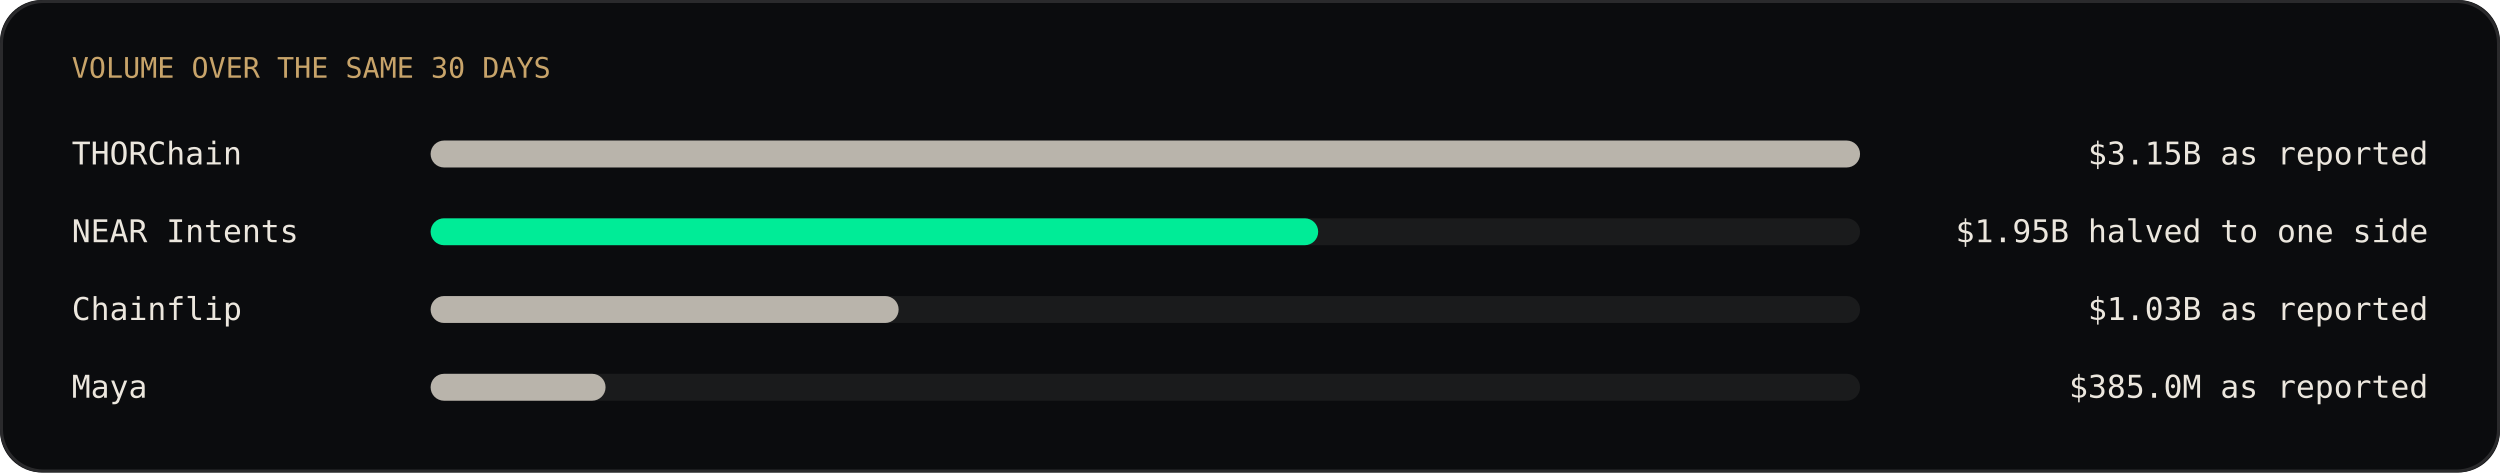
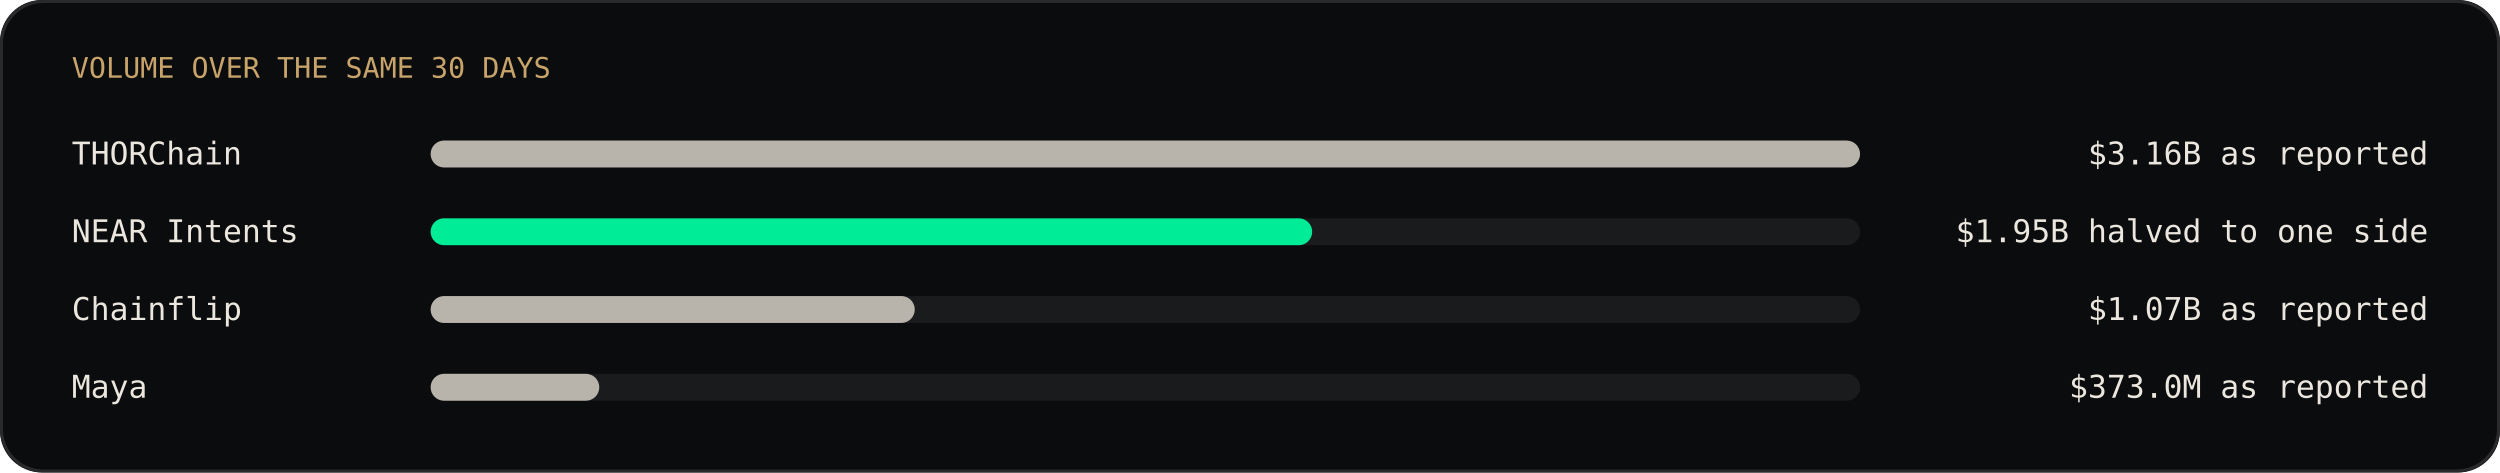
<svg xmlns="http://www.w3.org/2000/svg" viewBox="0 0 836 158" width="836" height="158" font-family="'JetBrains Mono', ui-monospace, SFMono-Regular, Menlo, Consolas, monospace" font-size="9">
  <rect width="836" height="158" rx="14" fill="#0b0c0e" />
  <rect x="0.5" y="0.5" width="835" height="157" rx="14" fill="none" stroke="#2a2a2c" />
  <text x="24.0" y="26.0" fill="#c8a46a" font-size="9.5" font-weight="500" text-anchor="start">VOLUME OVER THE SAME 30 DAYS</text>
  <text x="24.0" y="55.0" fill="#ece7de" font-size="10.5" font-weight="400" text-anchor="start">THORChain</text>
  <rect x="144.0" y="47.0" width="478.0" height="9" rx="4.5" fill="#ece7de" fill-opacity="0.07" />
  <rect x="144.0" y="47.0" width="478.0" height="9" rx="4.5" fill="#b9b4ab" />
-   <text x="812.0" y="55.0" fill="#ece7de" font-size="10.5" font-weight="400" text-anchor="end">$3.15B  as reported</text>
+   <text x="812.0" y="55.0" fill="#ece7de" font-size="10.5" font-weight="400" text-anchor="end">$3.16B  as reported</text>
  <text x="24.0" y="81.0" fill="#ece7de" font-size="10.5" font-weight="400" text-anchor="start">NEAR Intents</text>
  <rect x="144.0" y="73.0" width="478.0" height="9" rx="4.5" fill="#ece7de" fill-opacity="0.07" />
-   <rect x="144.0" y="73.0" width="296.8" height="9" rx="4.5" fill="#00ec97" />
+   <rect x="144.0" y="73.0" width="294.8" height="9" rx="4.5" fill="#00ec97" />
  <text x="812.0" y="81.0" fill="#ece7de" font-size="10.5" font-weight="400" text-anchor="end">$1.95B  halved to one side</text>
  <text x="24.0" y="107.0" fill="#ece7de" font-size="10.5" font-weight="400" text-anchor="start">Chainflip</text>
  <rect x="144.0" y="99.0" width="478.0" height="9" rx="4.5" fill="#ece7de" fill-opacity="0.07" />
-   <rect x="144.0" y="99.0" width="156.5" height="9" rx="4.5" fill="#b9b4ab" />
-   <text x="812.0" y="107.0" fill="#ece7de" font-size="10.5" font-weight="400" text-anchor="end">$1.03B  as reported</text>
+   <rect x="144.0" y="99.0" width="161.9" height="9" rx="4.5" fill="#b9b4ab" />
+   <text x="812.0" y="107.0" fill="#ece7de" font-size="10.5" font-weight="400" text-anchor="end">$1.07B  as reported</text>
  <text x="24.0" y="133.0" fill="#ece7de" font-size="10.5" font-weight="400" text-anchor="start">Maya</text>
  <rect x="144.0" y="125.0" width="478.0" height="9" rx="4.5" fill="#ece7de" fill-opacity="0.07" />
-   <rect x="144.0" y="125.0" width="58.5" height="9" rx="4.5" fill="#b9b4ab" />
-   <text x="812.0" y="133.0" fill="#ece7de" font-size="10.5" font-weight="400" text-anchor="end">$385.0M  as reported</text>
+   <rect x="144.0" y="125.0" width="56.4" height="9" rx="4.5" fill="#b9b4ab" />
+   <text x="812.0" y="133.0" fill="#ece7de" font-size="10.5" font-weight="400" text-anchor="end">$373.0M  as reported</text>
</svg>
